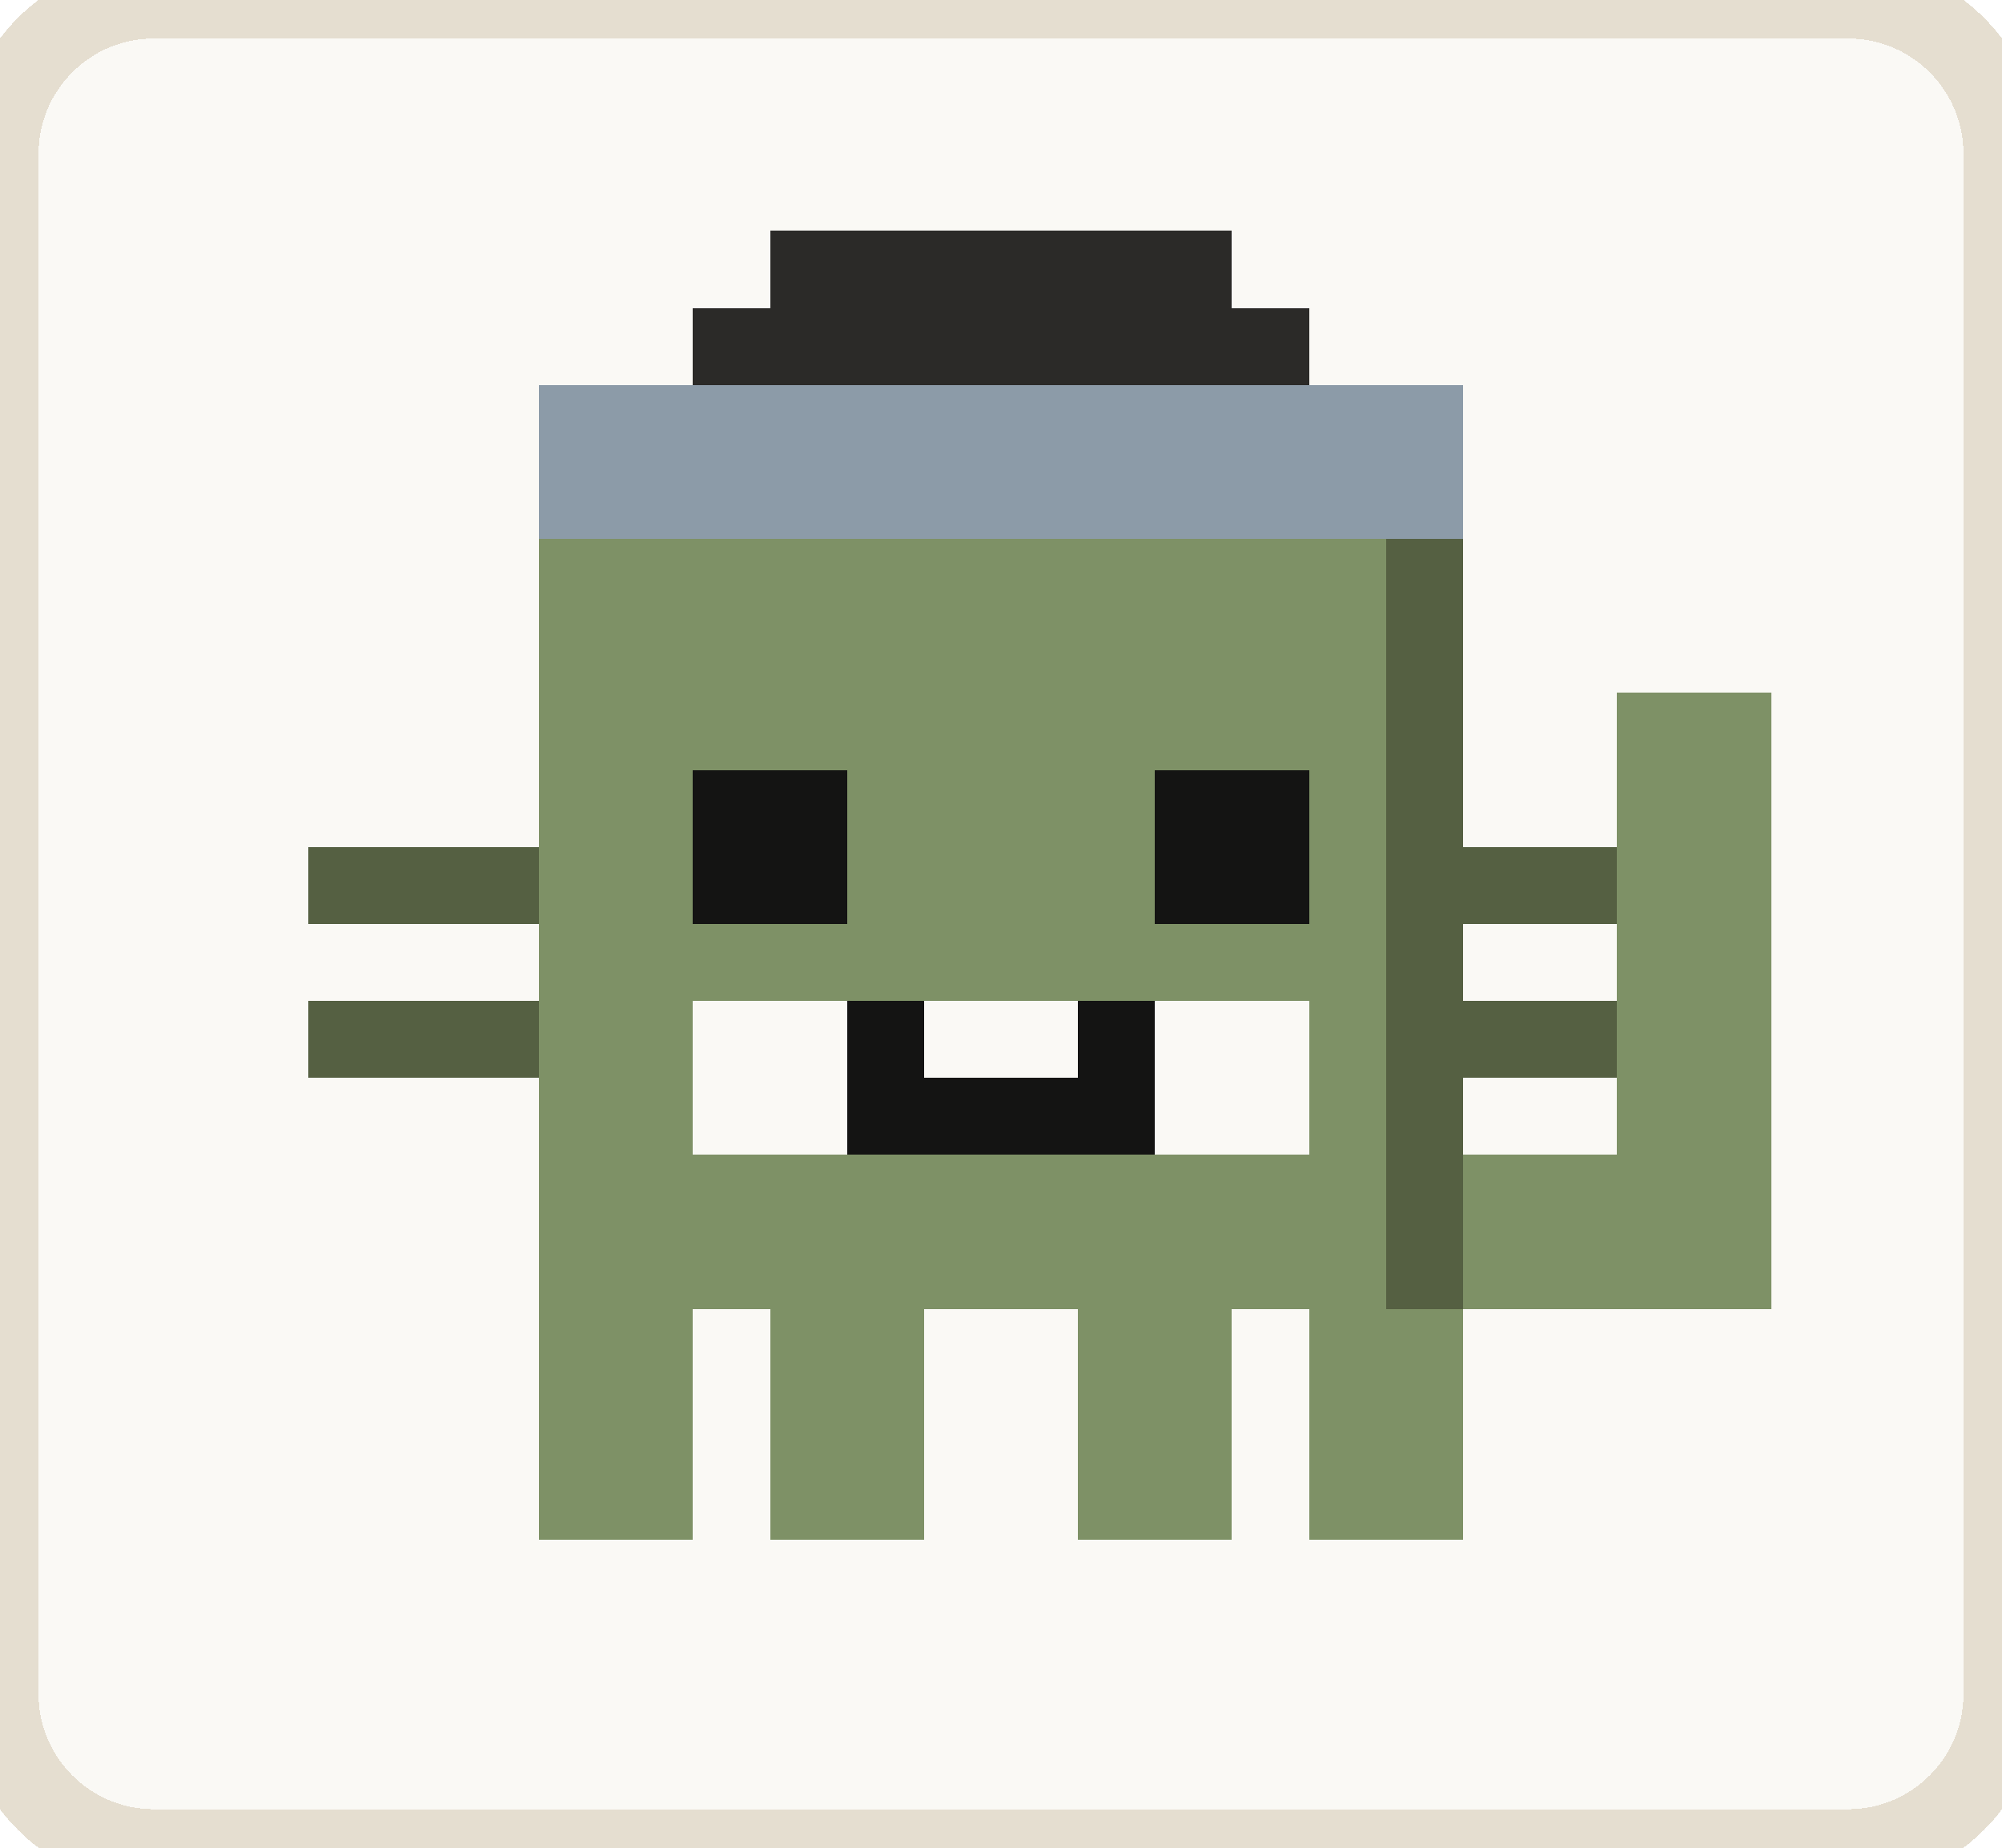
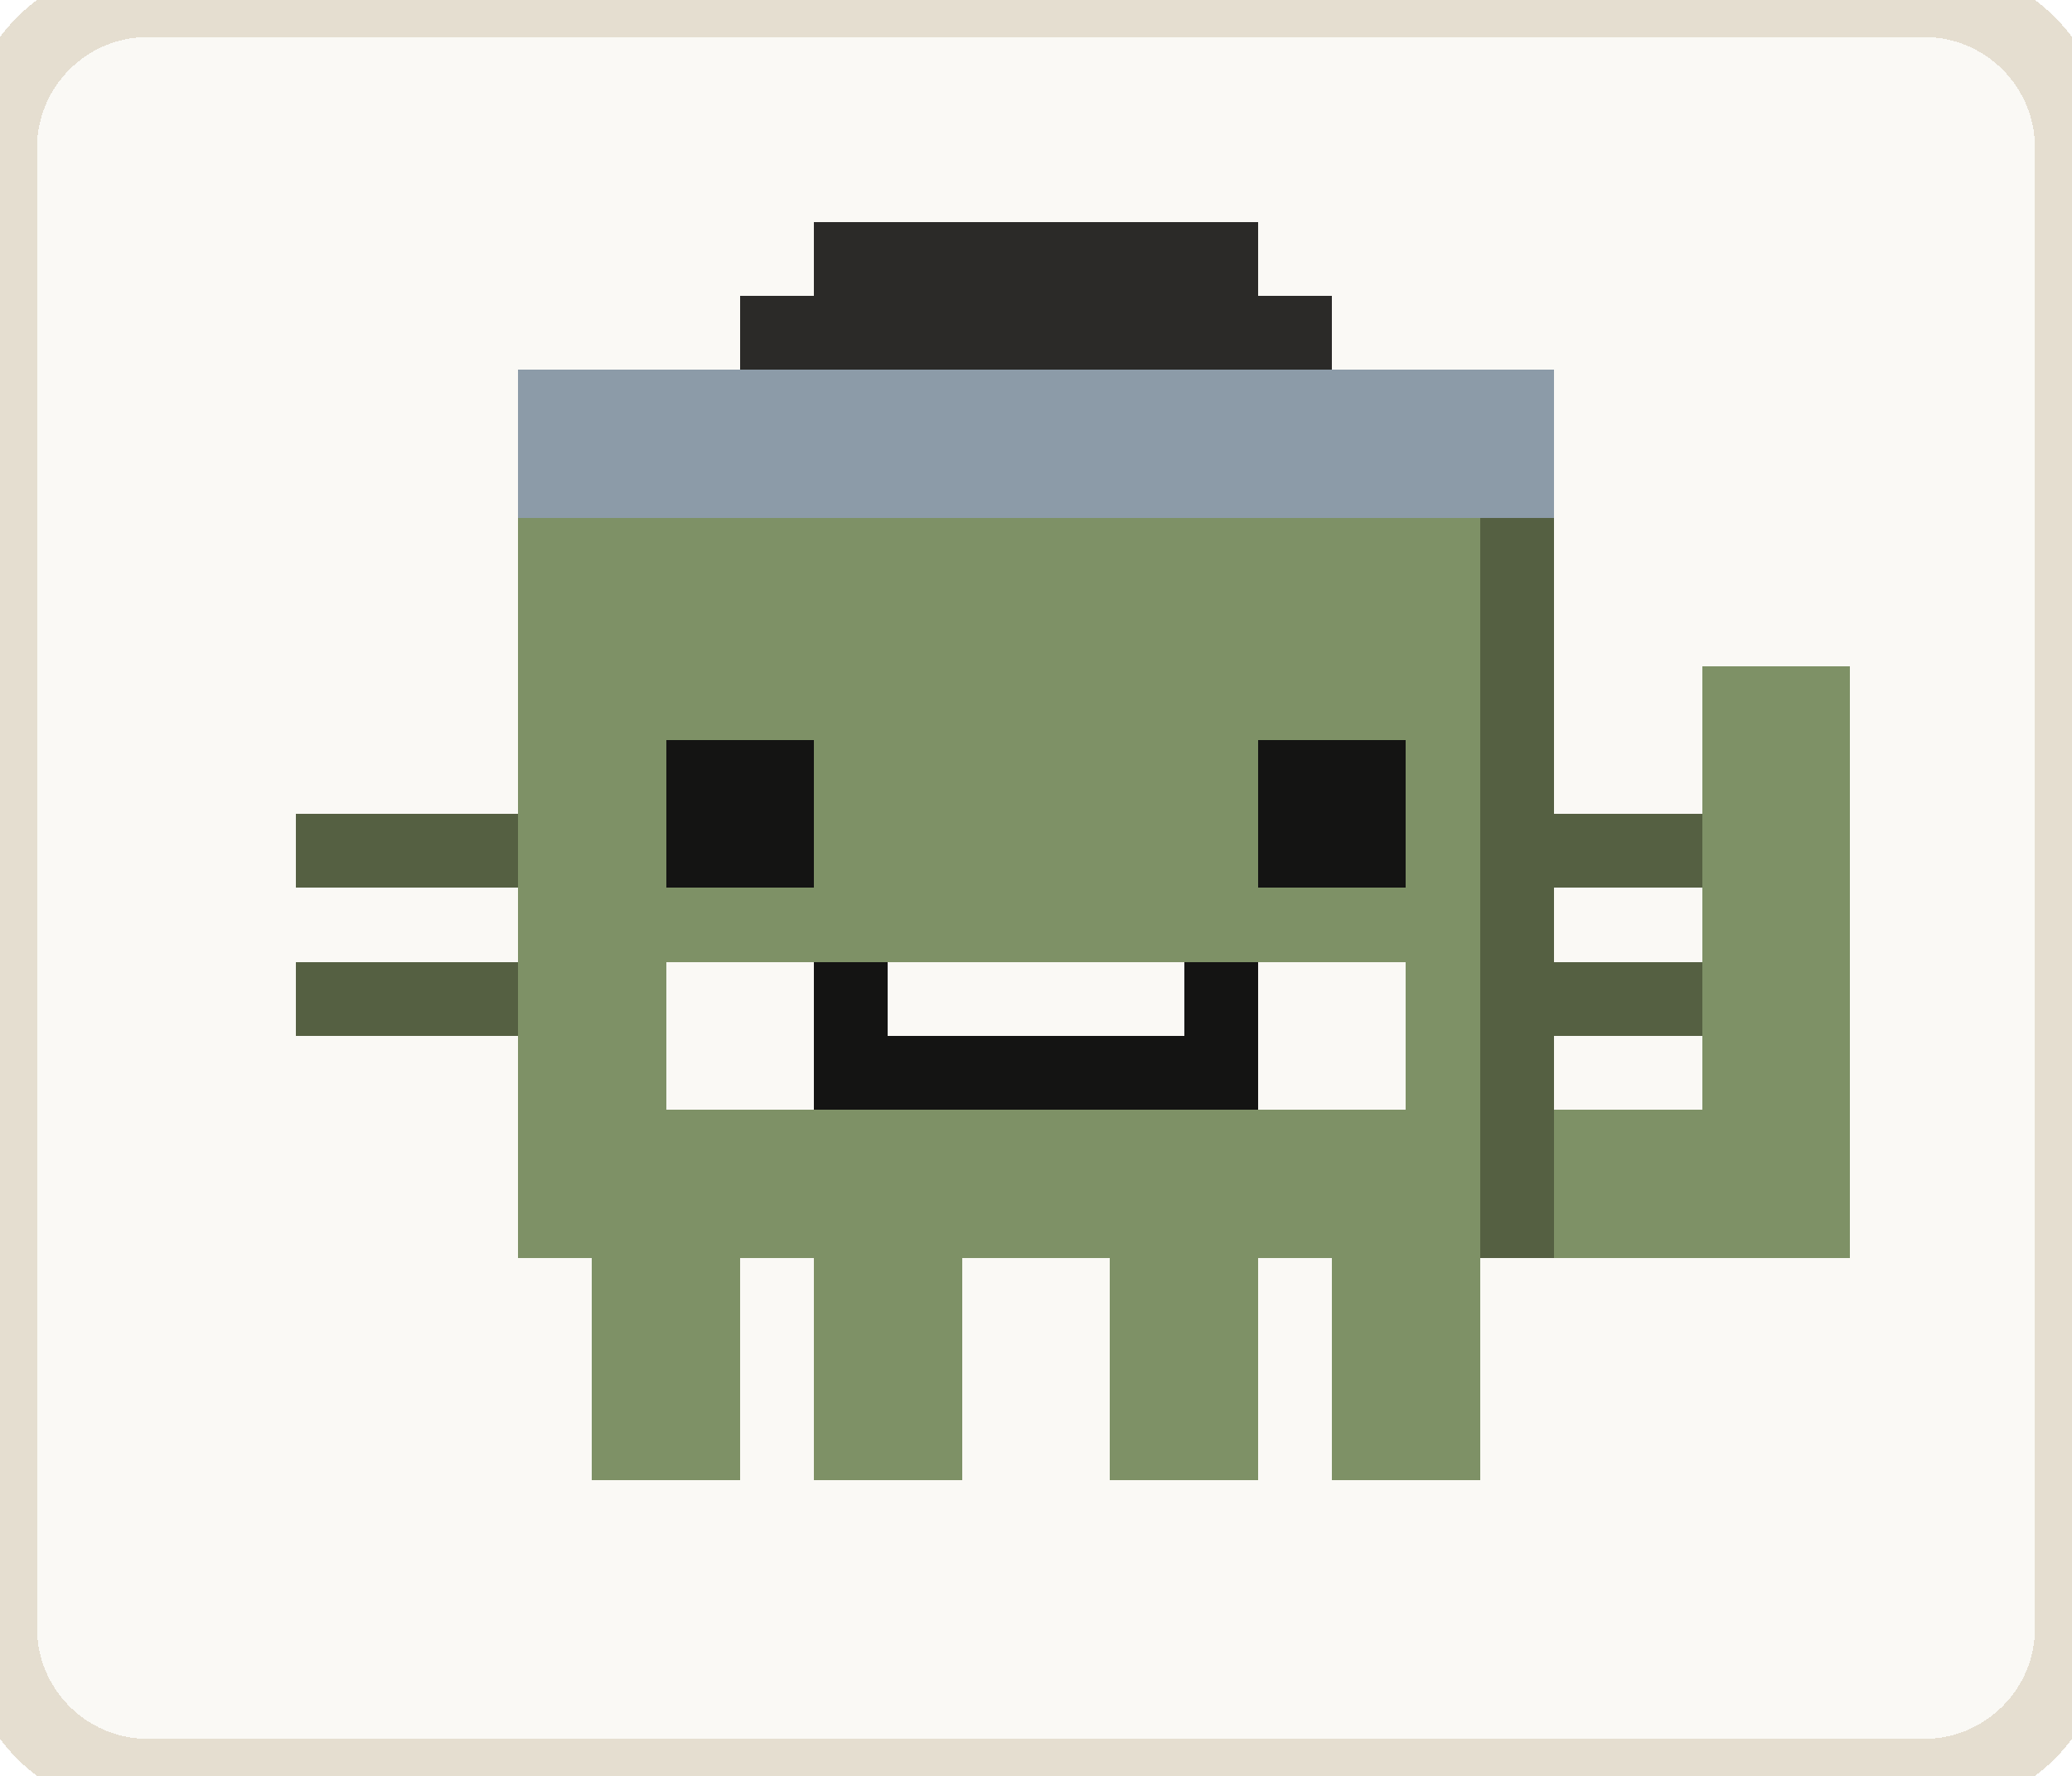
- <svg xmlns="http://www.w3.org/2000/svg" viewBox="0 0 26 24" width="208" height="192" shape-rendering="crispEdges" role="img" aria-label="Кот-ревьюер: Оставляет комментарии, с которыми не поспоришь">
-   <rect width="26" height="24" rx="2" fill="#FAF9F5" stroke="#E5DED0" />
+ <svg xmlns="http://www.w3.org/2000/svg" viewBox="0 0 28 24" width="224" height="192" shape-rendering="crispEdges" role="img" aria-label="Кот-ревьюер: Оставляет комментарии, с которыми не поспоришь">
+   <rect width="28" height="24" rx="2" fill="#FAF9F5" stroke="#E5DED0" />
  <g transform="translate(2 2)">
    <g class="cat-tail">
-       <rect x="19" y="7" width="2" height="1" fill="#7E9166" />
-       <rect x="19" y="8" width="2" height="1" fill="#7E9166" />
-       <rect x="19" y="9" width="2" height="1" fill="#7E9166" />
-       <rect x="19" y="10" width="2" height="1" fill="#7E9166" />
-       <rect x="19" y="11" width="2" height="1" fill="#7E9166" />
-       <rect x="19" y="12" width="2" height="1" fill="#7E9166" />
-       <rect x="17" y="13" width="4" height="1" fill="#7E9166" />
-       <rect x="17" y="14" width="4" height="1" fill="#7E9166" />
+       <rect x="21" y="7" width="2" height="1" fill="#7E9166" />
+       <rect x="21" y="8" width="2" height="1" fill="#7E9166" />
+       <rect x="21" y="9" width="2" height="1" fill="#7E9166" />
+       <rect x="21" y="10" width="2" height="1" fill="#7E9166" />
+       <rect x="21" y="11" width="2" height="1" fill="#7E9166" />
+       <rect x="21" y="12" width="2" height="1" fill="#7E9166" />
+       <rect x="19" y="13" width="4" height="1" fill="#7E9166" />
+       <rect x="19" y="14" width="4" height="1" fill="#7E9166" />
    </g>
    <g class="cat-body">
      <rect x="5" y="3" width="2" height="1" fill="#7E9166" />
-       <rect x="15" y="3" width="2" height="1" fill="#7E9166" />
+       <rect x="17" y="3" width="2" height="1" fill="#7E9166" />
      <rect x="5" y="4" width="2" height="1" fill="#7E9166" />
-       <rect x="15" y="4" width="2" height="1" fill="#7E9166" />
-       <rect x="5" y="5" width="11" height="1" fill="#7E9166" />
-       <rect x="16" y="5" width="1" height="1" fill="#556042" />
-       <rect x="5" y="6" width="11" height="1" fill="#7E9166" />
-       <rect x="16" y="6" width="1" height="1" fill="#556042" />
-       <rect x="5" y="7" width="11" height="1" fill="#7E9166" />
-       <rect x="16" y="7" width="1" height="1" fill="#556042" />
-       <rect x="5" y="8" width="11" height="1" fill="#7E9166" />
-       <rect x="16" y="8" width="1" height="1" fill="#556042" />
+       <rect x="17" y="4" width="2" height="1" fill="#7E9166" />
+       <rect x="5" y="5" width="13" height="1" fill="#7E9166" />
+       <rect x="18" y="5" width="1" height="1" fill="#556042" />
+       <rect x="5" y="6" width="13" height="1" fill="#7E9166" />
+       <rect x="18" y="6" width="1" height="1" fill="#556042" />
+       <rect x="5" y="7" width="13" height="1" fill="#7E9166" />
+       <rect x="18" y="7" width="1" height="1" fill="#556042" />
+       <rect x="5" y="8" width="13" height="1" fill="#7E9166" />
+       <rect x="18" y="8" width="1" height="1" fill="#556042" />
      <rect x="2" y="9" width="3" height="1" fill="#556042" />
-       <rect x="5" y="9" width="11" height="1" fill="#7E9166" />
-       <rect x="16" y="9" width="3" height="1" fill="#556042" />
-       <rect x="5" y="10" width="11" height="1" fill="#7E9166" />
-       <rect x="16" y="10" width="1" height="1" fill="#556042" />
+       <rect x="5" y="9" width="13" height="1" fill="#7E9166" />
+       <rect x="18" y="9" width="3" height="1" fill="#556042" />
+       <rect x="5" y="10" width="13" height="1" fill="#7E9166" />
+       <rect x="18" y="10" width="1" height="1" fill="#556042" />
      <rect x="2" y="11" width="3" height="1" fill="#556042" />
      <rect x="5" y="11" width="2" height="1" fill="#7E9166" />
      <rect x="7" y="11" width="2" height="1" fill="#FAF9F5" />
      <rect x="9" y="11" width="1" height="1" fill="#141413" />
-       <rect x="10" y="11" width="2" height="1" fill="#FAF9F5" />
-       <rect x="12" y="11" width="1" height="1" fill="#141413" />
-       <rect x="13" y="11" width="2" height="1" fill="#FAF9F5" />
-       <rect x="15" y="11" width="1" height="1" fill="#7E9166" />
-       <rect x="16" y="11" width="3" height="1" fill="#556042" />
+       <rect x="10" y="11" width="4" height="1" fill="#FAF9F5" />
+       <rect x="14" y="11" width="1" height="1" fill="#141413" />
+       <rect x="15" y="11" width="2" height="1" fill="#FAF9F5" />
+       <rect x="17" y="11" width="1" height="1" fill="#7E9166" />
+       <rect x="18" y="11" width="3" height="1" fill="#556042" />
      <rect x="5" y="12" width="2" height="1" fill="#7E9166" />
      <rect x="7" y="12" width="2" height="1" fill="#FAF9F5" />
-       <rect x="9" y="12" width="4" height="1" fill="#141413" />
-       <rect x="13" y="12" width="2" height="1" fill="#FAF9F5" />
-       <rect x="15" y="12" width="1" height="1" fill="#7E9166" />
-       <rect x="16" y="12" width="1" height="1" fill="#556042" />
-       <rect x="5" y="13" width="11" height="1" fill="#7E9166" />
-       <rect x="16" y="13" width="1" height="1" fill="#556042" />
-       <rect x="5" y="14" width="11" height="1" fill="#7E9166" />
-       <rect x="16" y="14" width="1" height="1" fill="#556042" />
-       <rect x="5" y="15" width="2" height="1" fill="#7E9166" />
-       <rect x="8" y="15" width="2" height="1" fill="#7E9166" />
-       <rect x="12" y="15" width="2" height="1" fill="#7E9166" />
-       <rect x="15" y="15" width="2" height="1" fill="#7E9166" />
-       <rect x="5" y="16" width="2" height="1" fill="#7E9166" />
-       <rect x="8" y="16" width="2" height="1" fill="#7E9166" />
-       <rect x="12" y="16" width="2" height="1" fill="#7E9166" />
-       <rect x="15" y="16" width="2" height="1" fill="#7E9166" />
-       <rect x="5" y="17" width="2" height="1" fill="#7E9166" />
-       <rect x="8" y="17" width="2" height="1" fill="#7E9166" />
-       <rect x="12" y="17" width="2" height="1" fill="#7E9166" />
-       <rect x="15" y="17" width="2" height="1" fill="#7E9166" />
+       <rect x="9" y="12" width="6" height="1" fill="#141413" />
+       <rect x="15" y="12" width="2" height="1" fill="#FAF9F5" />
+       <rect x="17" y="12" width="1" height="1" fill="#7E9166" />
+       <rect x="18" y="12" width="1" height="1" fill="#556042" />
+       <rect x="5" y="13" width="13" height="1" fill="#7E9166" />
+       <rect x="18" y="13" width="1" height="1" fill="#556042" />
+       <rect x="5" y="14" width="13" height="1" fill="#7E9166" />
+       <rect x="18" y="14" width="1" height="1" fill="#556042" />
+       <rect x="6" y="15" width="2" height="1" fill="#7E9166" />
+       <rect x="9" y="15" width="2" height="1" fill="#7E9166" />
+       <rect x="13" y="15" width="2" height="1" fill="#7E9166" />
+       <rect x="16" y="15" width="2" height="1" fill="#7E9166" />
+       <rect x="6" y="16" width="2" height="1" fill="#7E9166" />
+       <rect x="9" y="16" width="2" height="1" fill="#7E9166" />
+       <rect x="13" y="16" width="2" height="1" fill="#7E9166" />
+       <rect x="16" y="16" width="2" height="1" fill="#7E9166" />
+       <rect x="6" y="17" width="2" height="1" fill="#7E9166" />
+       <rect x="9" y="17" width="2" height="1" fill="#7E9166" />
+       <rect x="13" y="17" width="2" height="1" fill="#7E9166" />
+       <rect x="16" y="17" width="2" height="1" fill="#7E9166" />
    </g>
    <g class="cat-eyes">
      <rect x="7" y="8" width="2" height="1" fill="#141413" />
-       <rect x="13" y="8" width="2" height="1" fill="#141413" />
+       <rect x="15" y="8" width="2" height="1" fill="#141413" />
      <rect x="7" y="9" width="2" height="1" fill="#141413" />
-       <rect x="13" y="9" width="2" height="1" fill="#141413" />
+       <rect x="15" y="9" width="2" height="1" fill="#141413" />
    </g>
    <g class="cat-eyes-shut">
      <rect x="7" y="9" width="2" height="1" fill="#141413" />
-       <rect x="13" y="9" width="2" height="1" fill="#141413" />
+       <rect x="15" y="9" width="2" height="1" fill="#141413" />
    </g>
    <g class="cat-hat">
-       <rect x="8" y="1" width="6" height="1" fill="#2B2A28" />
-       <rect x="7" y="2" width="8" height="1" fill="#2B2A28" />
-       <rect x="5" y="3" width="12" height="1" fill="#8C9BA8" />
-       <rect x="5" y="4" width="12" height="1" fill="#8C9BA8" />
+       <rect x="9" y="1" width="6" height="1" fill="#2B2A28" />
+       <rect x="8" y="2" width="8" height="1" fill="#2B2A28" />
+       <rect x="5" y="3" width="14" height="1" fill="#8C9BA8" />
+       <rect x="5" y="4" width="14" height="1" fill="#8C9BA8" />
    </g>
  </g>
</svg>
